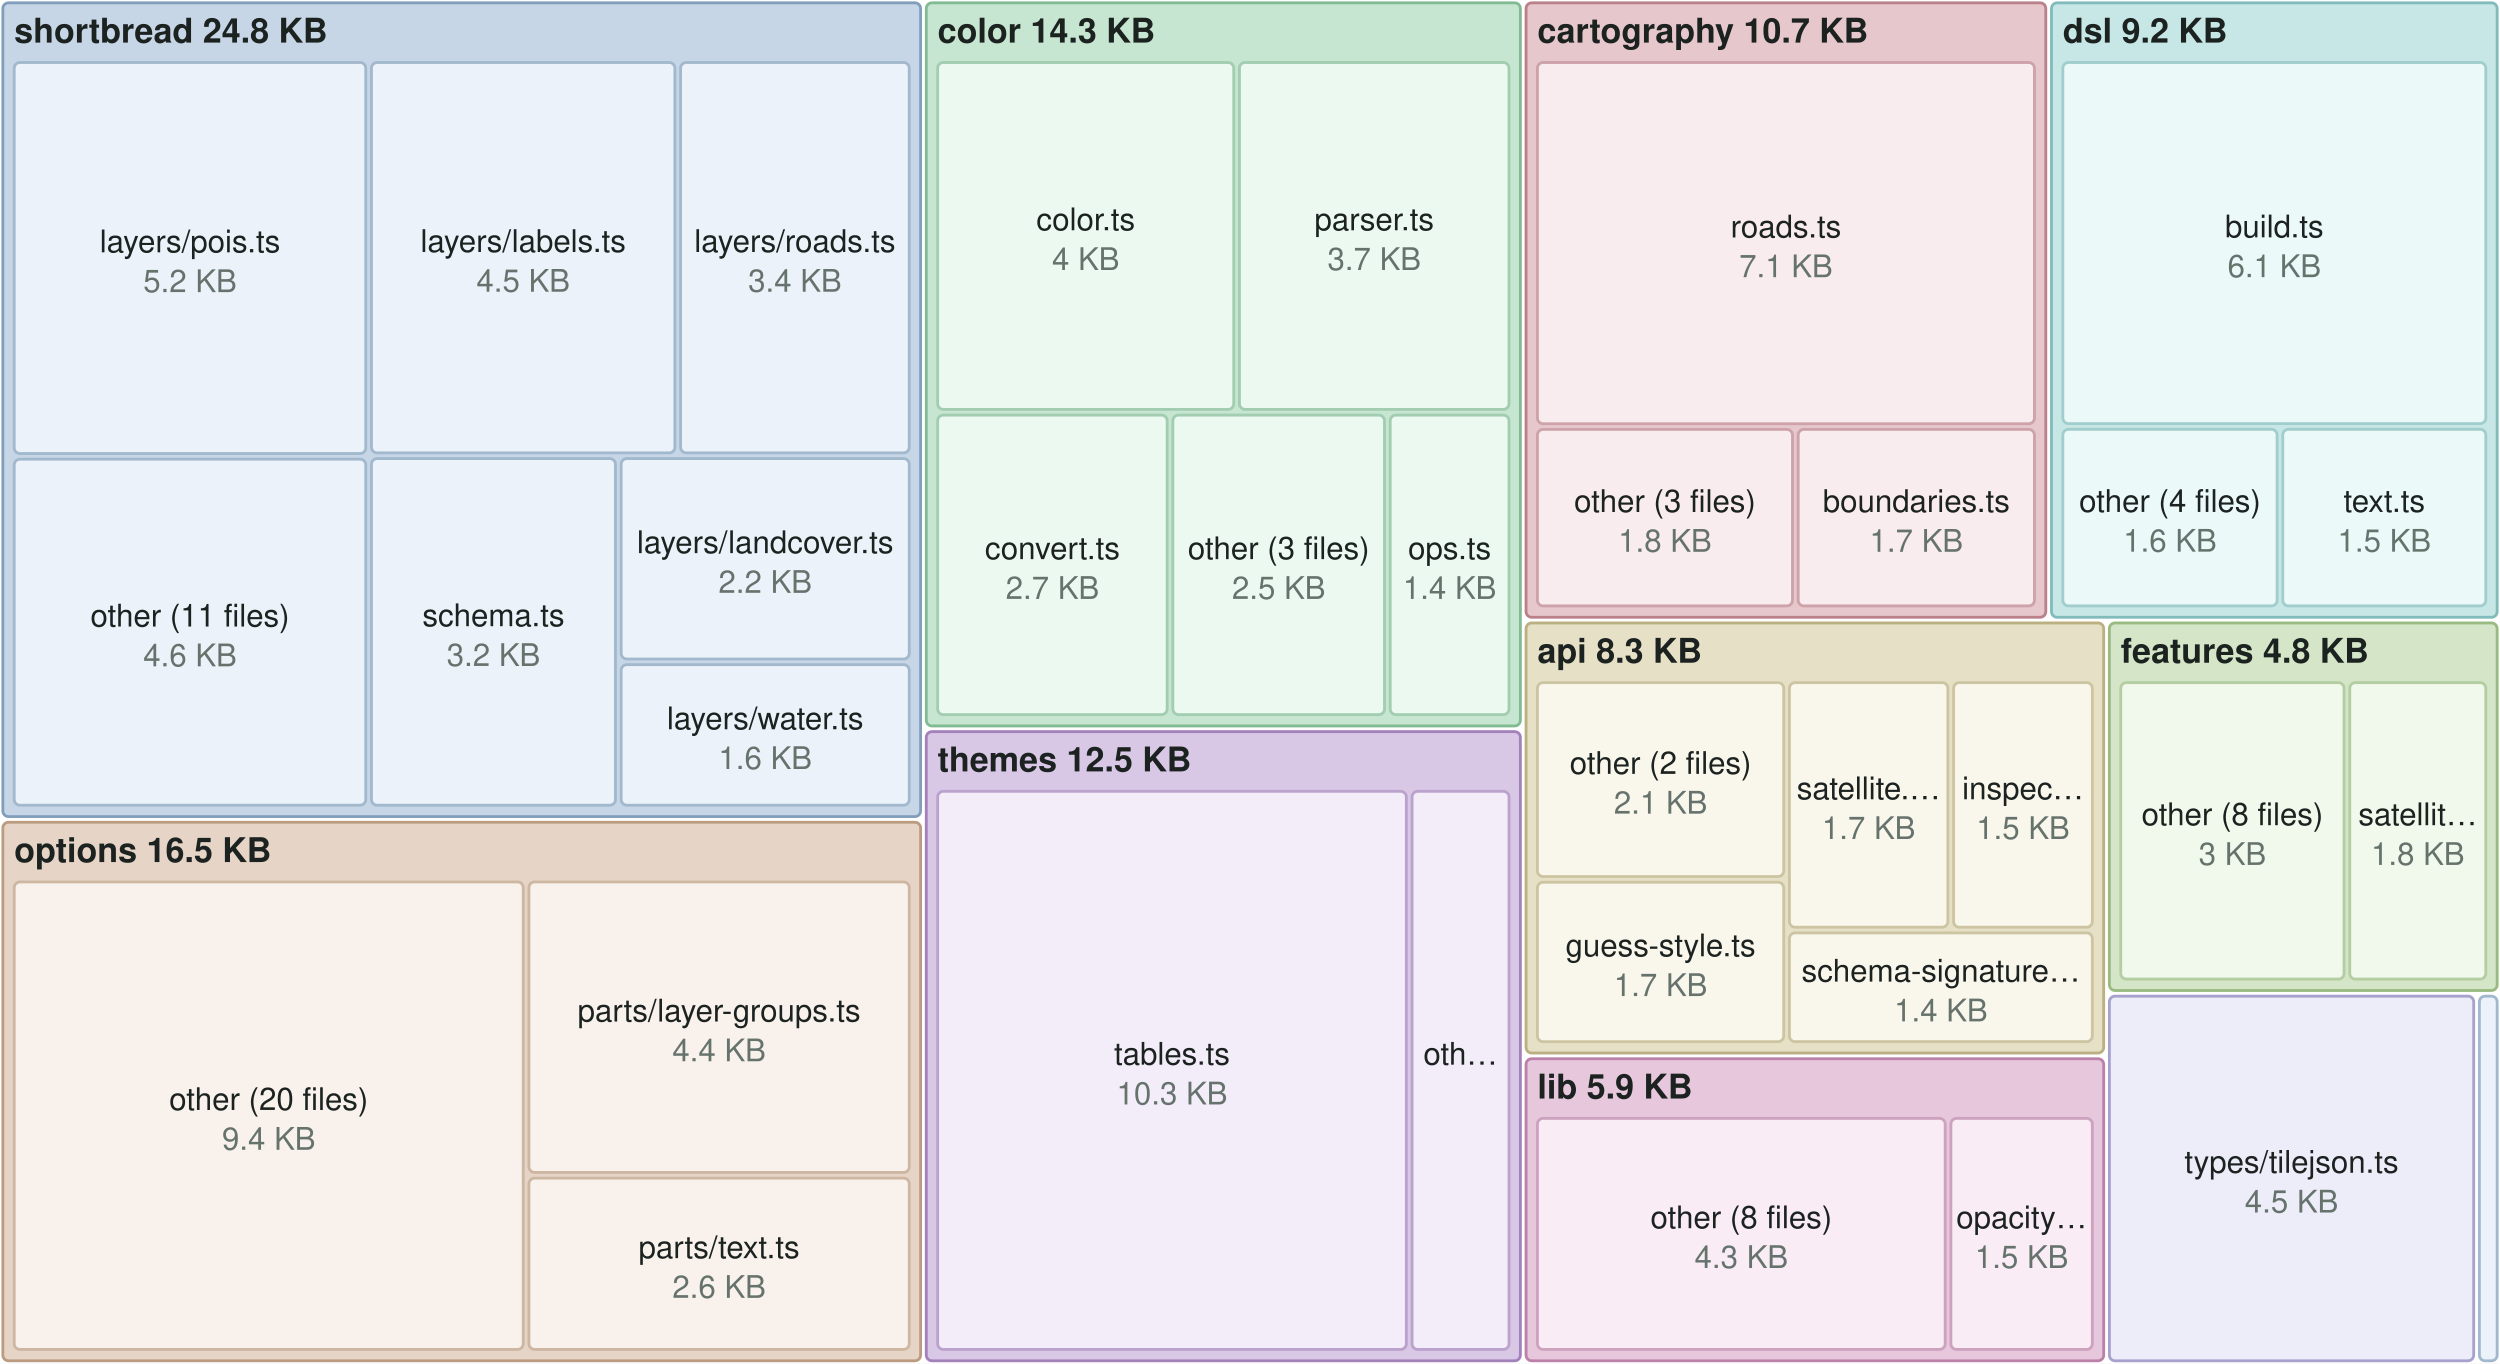
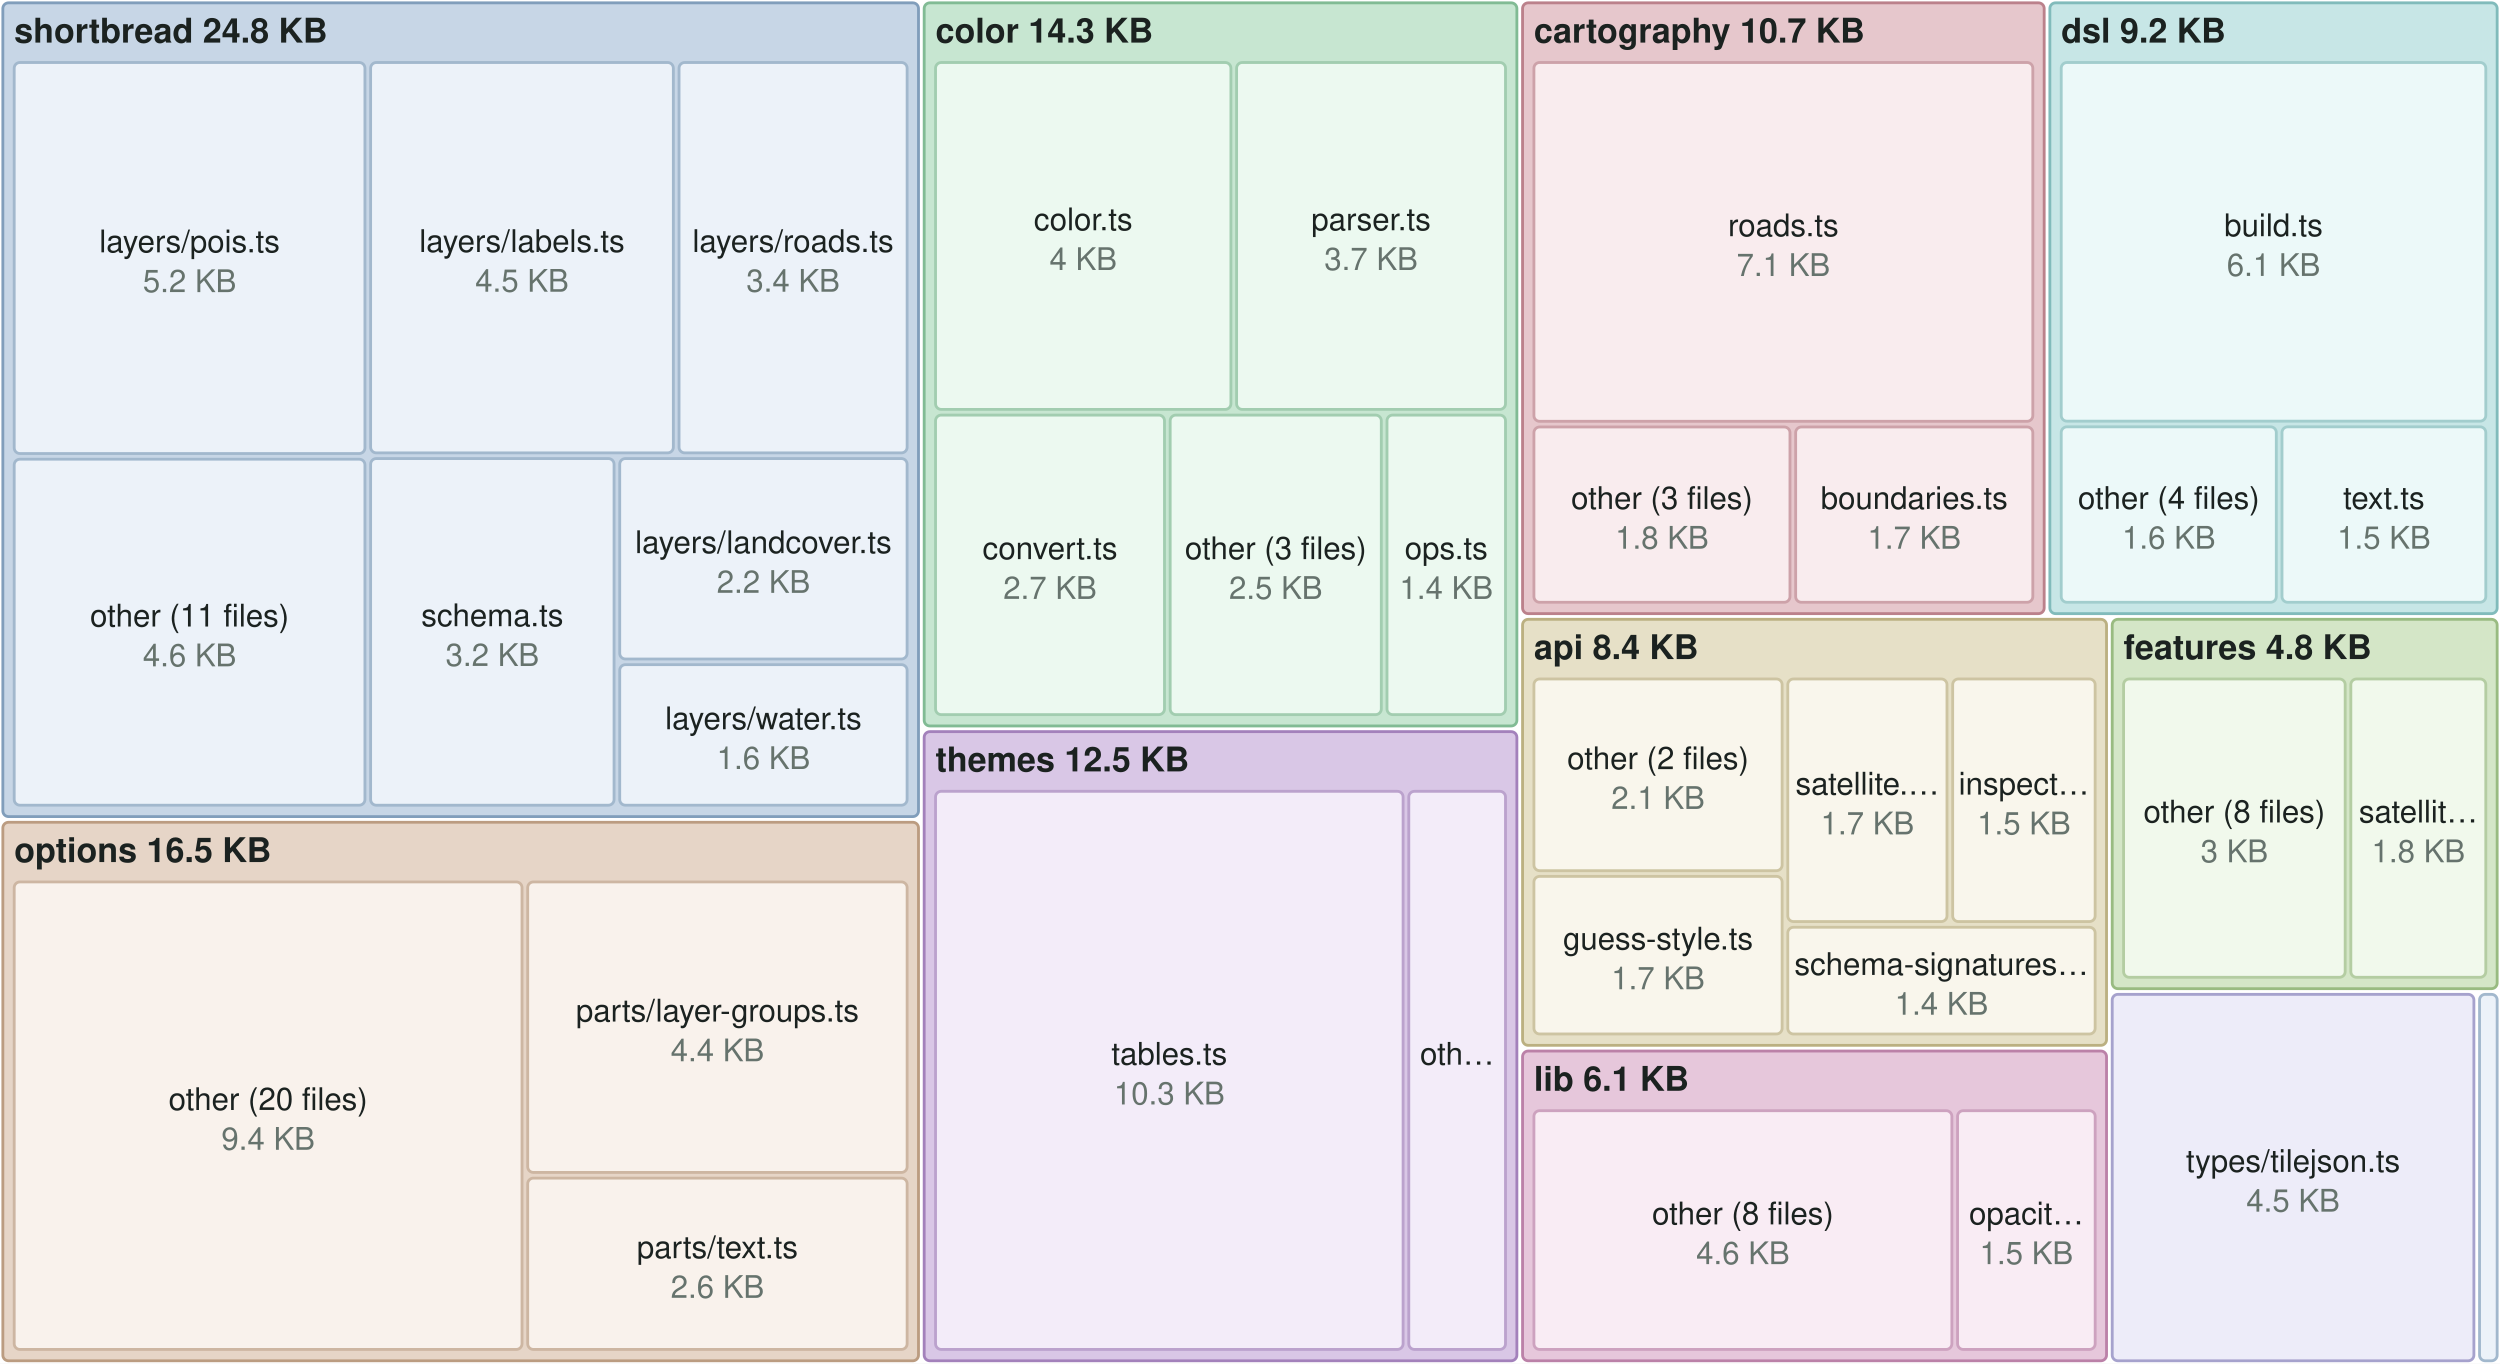
<svg xmlns="http://www.w3.org/2000/svg" width="880" height="480" viewBox="0 0 880 480">
  <style>
	.background { fill: #ffffff; }
	text { font-family: Helvetica, Arial, 'Liberation Sans', sans-serif; }
	.group-label { fill: #1b2220; font-weight: 600; font-size: 12px; }
	.leaf-label { fill: #1b2220; font-size: 11px; text-anchor: middle; }
	.leaf-size { fill: #66736d; font-size: 11px; text-anchor: middle; }
	.group-box, .leaf-box { stroke-width: 1; }
	.leaf:hover .leaf-box { stroke-width: 2; }
	.c0 .group-box { fill: hsl(210 38% 84%); stroke: hsl(210 30% 62%); }
	.c0 .leaf-box { fill: hsl(210 50% 95%); stroke: hsl(210 30% 72%); }
	.c1 .group-box { fill: hsl(28 38% 84%); stroke: hsl(28 30% 62%); }
	.c1 .leaf-box { fill: hsl(28 50% 95%); stroke: hsl(28 30% 72%); }
	.c2 .group-box { fill: hsl(140 38% 84%); stroke: hsl(140 30% 62%); }
	.c2 .leaf-box { fill: hsl(140 50% 95%); stroke: hsl(140 30% 72%); }
	.c3 .group-box { fill: hsl(275 38% 84%); stroke: hsl(275 30% 62%); }
	.c3 .leaf-box { fill: hsl(275 50% 95%); stroke: hsl(275 30% 72%); }
	.c4 .group-box { fill: hsl(350 38% 84%); stroke: hsl(350 30% 62%); }
	.c4 .leaf-box { fill: hsl(350 50% 95%); stroke: hsl(350 30% 72%); }
	.c5 .group-box { fill: hsl(180 38% 84%); stroke: hsl(180 30% 62%); }
	.c5 .leaf-box { fill: hsl(180 50% 95%); stroke: hsl(180 30% 72%); }
	.c6 .group-box { fill: hsl(48 38% 84%); stroke: hsl(48 30% 62%); }
	.c6 .leaf-box { fill: hsl(48 50% 95%); stroke: hsl(48 30% 72%); }
	.c7 .group-box { fill: hsl(320 38% 84%); stroke: hsl(320 30% 62%); }
	.c7 .leaf-box { fill: hsl(320 50% 95%); stroke: hsl(320 30% 72%); }
	.c8 .group-box { fill: hsl(95 38% 84%); stroke: hsl(95 30% 62%); }
	.c8 .leaf-box { fill: hsl(95 50% 95%); stroke: hsl(95 30% 72%); }
	.c9 .group-box { fill: hsl(245 38% 84%); stroke: hsl(245 30% 62%); }
	.c9 .leaf-box { fill: hsl(245 50% 95%); stroke: hsl(245 30% 72%); }
	@media (prefers-color-scheme: dark) {
		.background { fill: #0d1117; }
		.group-label, .leaf-label { fill: #e6edf3; }
		.leaf-size { fill: #8b949e; }
		.c0 .group-box { fill: hsl(210 22% 22%); stroke: hsl(210 20% 38%); }
		.c0 .leaf-box { fill: hsl(210 25% 14%); stroke: hsl(210 20% 32%); }
		.c1 .group-box { fill: hsl(28 22% 22%); stroke: hsl(28 20% 38%); }
		.c1 .leaf-box { fill: hsl(28 25% 14%); stroke: hsl(28 20% 32%); }
		.c2 .group-box { fill: hsl(140 22% 22%); stroke: hsl(140 20% 38%); }
		.c2 .leaf-box { fill: hsl(140 25% 14%); stroke: hsl(140 20% 32%); }
		.c3 .group-box { fill: hsl(275 22% 22%); stroke: hsl(275 20% 38%); }
		.c3 .leaf-box { fill: hsl(275 25% 14%); stroke: hsl(275 20% 32%); }
		.c4 .group-box { fill: hsl(350 22% 22%); stroke: hsl(350 20% 38%); }
		.c4 .leaf-box { fill: hsl(350 25% 14%); stroke: hsl(350 20% 32%); }
		.c5 .group-box { fill: hsl(180 22% 22%); stroke: hsl(180 20% 38%); }
		.c5 .leaf-box { fill: hsl(180 25% 14%); stroke: hsl(180 20% 32%); }
		.c6 .group-box { fill: hsl(48 22% 22%); stroke: hsl(48 20% 38%); }
		.c6 .leaf-box { fill: hsl(48 25% 14%); stroke: hsl(48 20% 32%); }
		.c7 .group-box { fill: hsl(320 22% 22%); stroke: hsl(320 20% 38%); }
		.c7 .leaf-box { fill: hsl(320 25% 14%); stroke: hsl(320 20% 32%); }
		.c8 .group-box { fill: hsl(95 22% 22%); stroke: hsl(95 20% 38%); }
		.c8 .leaf-box { fill: hsl(95 25% 14%); stroke: hsl(95 20% 32%); }
		.c9 .group-box { fill: hsl(245 22% 22%); stroke: hsl(245 20% 38%); }
		.c9 .leaf-box { fill: hsl(245 25% 14%); stroke: hsl(245 20% 32%); }
	}
</style>
  <rect class="background" width="880" height="480" />
  <g class="group c0">
-     <rect class="group-box" x="1" y="1" width="323.05" height="286.44" rx="2" />
+     <rect class="group-box" x="1" y="1" width="322.31" height="286.44" rx="2" />
    <text class="group-label" x="5" y="15" textLength="108.71" lengthAdjust="spacingAndGlyphs">shortbread 24.8 KB</text>
  </g>
  <g class="leaf c0">
-     <rect class="leaf-box" x="5" y="22" width="123.75" height="137.64" rx="2" />
-     <text class="leaf-label" x="66.88" y="88.82" textLength="64.19" lengthAdjust="spacingAndGlyphs">layers/pois.ts</text>
-     <text class="leaf-size" x="66.88" y="102.82" textLength="33.02" lengthAdjust="spacingAndGlyphs">5.2 KB</text>
-   </g>
-   <g class="leaf c0">
-     <rect class="leaf-box" x="5" y="161.64" width="123.75" height="121.79" rx="2" />
-     <text class="leaf-label" x="66.88" y="220.54" textLength="70.3" lengthAdjust="spacingAndGlyphs">other (11 files)</text>
-     <text class="leaf-size" x="66.88" y="234.54" textLength="33.02" lengthAdjust="spacingAndGlyphs">4.6 KB</text>
-   </g>
-   <g class="leaf c0">
-     <rect class="leaf-box" x="130.75" y="22" width="106.82" height="137.41" rx="2" />
-     <text class="leaf-label" x="184.16" y="88.7" textLength="72.74" lengthAdjust="spacingAndGlyphs">layers/labels.ts</text>
-     <text class="leaf-size" x="184.16" y="102.7" textLength="33.02" lengthAdjust="spacingAndGlyphs">4.5 KB</text>
-   </g>
-   <g class="leaf c0">
-     <rect class="leaf-box" x="239.57" y="22" width="80.48" height="137.41" rx="2" />
-     <text class="leaf-label" x="279.81" y="88.7" textLength="71.52" lengthAdjust="spacingAndGlyphs">layers/roads.ts</text>
-     <text class="leaf-size" x="279.81" y="102.7" textLength="33.02" lengthAdjust="spacingAndGlyphs">3.4 KB</text>
-   </g>
-   <g class="leaf c0">
-     <rect class="leaf-box" x="130.75" y="161.41" width="85.89" height="122.03" rx="2" />
-     <text class="leaf-label" x="173.7" y="220.42" textLength="50.13" lengthAdjust="spacingAndGlyphs">schema.ts</text>
-     <text class="leaf-size" x="173.7" y="234.42" textLength="33.02" lengthAdjust="spacingAndGlyphs">3.2 KB</text>
-   </g>
-   <g class="leaf c0">
-     <rect class="leaf-box" x="218.65" y="161.41" width="101.41" height="70.56" rx="2" />
-     <text class="leaf-label" x="269.35" y="194.69" textLength="91.7" lengthAdjust="spacingAndGlyphs">layers/landcover.ts</text>
-     <text class="leaf-size" x="269.35" y="208.69" textLength="33.02" lengthAdjust="spacingAndGlyphs">2.2 KB</text>
-   </g>
-   <g class="leaf c0">
-     <rect class="leaf-box" x="218.65" y="233.96" width="101.41" height="49.47" rx="2" />
-     <text class="leaf-label" x="269.35" y="256.7" textLength="70.91" lengthAdjust="spacingAndGlyphs">layers/water.ts</text>
-     <text class="leaf-size" x="269.35" y="270.7" textLength="33.02" lengthAdjust="spacingAndGlyphs">1.6 KB</text>
+     <rect class="leaf-box" x="5" y="22" width="123.46" height="137.64" rx="2" />
+     <text class="leaf-label" x="66.73" y="88.82" textLength="64.19" lengthAdjust="spacingAndGlyphs">layers/pois.ts</text>
+     <text class="leaf-size" x="66.73" y="102.82" textLength="33.02" lengthAdjust="spacingAndGlyphs">5.2 KB</text>
+   </g>
+   <g class="leaf c0">
+     <rect class="leaf-box" x="5" y="161.64" width="123.46" height="121.79" rx="2" />
+     <text class="leaf-label" x="66.73" y="220.54" textLength="70.3" lengthAdjust="spacingAndGlyphs">other (11 files)</text>
+     <text class="leaf-size" x="66.73" y="234.54" textLength="33.02" lengthAdjust="spacingAndGlyphs">4.6 KB</text>
+   </g>
+   <g class="leaf c0">
+     <rect class="leaf-box" x="130.46" y="22" width="106.56" height="137.41" rx="2" />
+     <text class="leaf-label" x="183.74" y="88.7" textLength="72.74" lengthAdjust="spacingAndGlyphs">layers/labels.ts</text>
+     <text class="leaf-size" x="183.74" y="102.7" textLength="33.02" lengthAdjust="spacingAndGlyphs">4.5 KB</text>
+   </g>
+   <g class="leaf c0">
+     <rect class="leaf-box" x="239.02" y="22" width="80.29" height="137.41" rx="2" />
+     <text class="leaf-label" x="279.16" y="88.7" textLength="71.52" lengthAdjust="spacingAndGlyphs">layers/roads.ts</text>
+     <text class="leaf-size" x="279.16" y="102.7" textLength="33.02" lengthAdjust="spacingAndGlyphs">3.4 KB</text>
+   </g>
+   <g class="leaf c0">
+     <rect class="leaf-box" x="130.46" y="161.41" width="85.69" height="122.03" rx="2" />
+     <text class="leaf-label" x="173.3" y="220.42" textLength="50.13" lengthAdjust="spacingAndGlyphs">schema.ts</text>
+     <text class="leaf-size" x="173.3" y="234.42" textLength="33.02" lengthAdjust="spacingAndGlyphs">3.2 KB</text>
+   </g>
+   <g class="leaf c0">
+     <rect class="leaf-box" x="218.14" y="161.41" width="101.16" height="70.56" rx="2" />
+     <text class="leaf-label" x="268.73" y="194.69" textLength="91.7" lengthAdjust="spacingAndGlyphs">layers/landcover.ts</text>
+     <text class="leaf-size" x="268.73" y="208.69" textLength="33.02" lengthAdjust="spacingAndGlyphs">2.2 KB</text>
+   </g>
+   <g class="leaf c0">
+     <rect class="leaf-box" x="218.14" y="233.96" width="101.16" height="49.47" rx="2" />
+     <text class="leaf-label" x="268.73" y="256.7" textLength="70.91" lengthAdjust="spacingAndGlyphs">layers/water.ts</text>
+     <text class="leaf-size" x="268.73" y="270.7" textLength="33.02" lengthAdjust="spacingAndGlyphs">1.6 KB</text>
  </g>
  <g class="group c1">
-     <rect class="group-box" x="1" y="289.44" width="323.05" height="189.56" rx="2" />
+     <rect class="group-box" x="1" y="289.44" width="322.31" height="189.56" rx="2" />
    <text class="group-label" x="5" y="303.44" textLength="89.36" lengthAdjust="spacingAndGlyphs">options 16.5 KB</text>
  </g>
  <g class="leaf c1">
-     <rect class="leaf-box" x="5" y="310.44" width="179.18" height="164.56" rx="2" />
-     <text class="leaf-label" x="94.59" y="390.72" textLength="70.3" lengthAdjust="spacingAndGlyphs">other (20 files)</text>
-     <text class="leaf-size" x="94.59" y="404.72" textLength="33.02" lengthAdjust="spacingAndGlyphs">9.4 KB</text>
+     <rect class="leaf-box" x="5" y="310.44" width="178.75" height="164.56" rx="2" />
+     <text class="leaf-label" x="94.38" y="390.72" textLength="70.3" lengthAdjust="spacingAndGlyphs">other (20 files)</text>
+     <text class="leaf-size" x="94.38" y="404.72" textLength="33.02" lengthAdjust="spacingAndGlyphs">9.4 KB</text>
  </g>
  <g class="leaf c1">
-     <rect class="leaf-box" x="186.18" y="310.44" width="133.88" height="102.26" rx="2" />
-     <text class="leaf-label" x="253.12" y="359.57" textLength="100.25" lengthAdjust="spacingAndGlyphs">parts/layer-groups.ts</text>
-     <text class="leaf-size" x="253.12" y="373.57" textLength="33.02" lengthAdjust="spacingAndGlyphs">4.4 KB</text>
+     <rect class="leaf-box" x="185.75" y="310.44" width="133.56" height="102.26" rx="2" />
+     <text class="leaf-label" x="252.53" y="359.57" textLength="100.25" lengthAdjust="spacingAndGlyphs">parts/layer-groups.ts</text>
+     <text class="leaf-size" x="252.53" y="373.57" textLength="33.02" lengthAdjust="spacingAndGlyphs">4.4 KB</text>
  </g>
  <g class="leaf c1">
-     <rect class="leaf-box" x="186.18" y="414.7" width="133.88" height="60.3" rx="2" />
-     <text class="leaf-label" x="253.12" y="442.85" textLength="56.86" lengthAdjust="spacingAndGlyphs">parts/text.ts</text>
-     <text class="leaf-size" x="253.12" y="456.85" textLength="33.02" lengthAdjust="spacingAndGlyphs">2.6 KB</text>
+     <rect class="leaf-box" x="185.75" y="414.7" width="133.56" height="60.3" rx="2" />
+     <text class="leaf-label" x="252.53" y="442.85" textLength="56.86" lengthAdjust="spacingAndGlyphs">parts/text.ts</text>
+     <text class="leaf-size" x="252.53" y="456.85" textLength="33.02" lengthAdjust="spacingAndGlyphs">2.6 KB</text>
  </g>
  <g class="group c2">
-     <rect class="group-box" x="326.05" y="1" width="209.12" height="254.54" rx="2" />
-     <text class="group-label" x="330.05" y="15" textLength="75.37" lengthAdjust="spacingAndGlyphs">color 14.3 KB</text>
-   </g>
-   <g class="leaf c2">
-     <rect class="leaf-box" x="330.05" y="22" width="104.23" height="122.11" rx="2" />
-     <text class="leaf-label" x="382.17" y="81.05" textLength="35.45" lengthAdjust="spacingAndGlyphs">color.ts</text>
-     <text class="leaf-size" x="382.17" y="95.05" textLength="23.85" lengthAdjust="spacingAndGlyphs">4 KB</text>
-   </g>
-   <g class="leaf c2">
-     <rect class="leaf-box" x="436.28" y="22" width="94.89" height="122.11" rx="2" />
-     <text class="leaf-label" x="483.73" y="81.05" textLength="42.79" lengthAdjust="spacingAndGlyphs">parser.ts</text>
-     <text class="leaf-size" x="483.73" y="95.05" textLength="33.02" lengthAdjust="spacingAndGlyphs">3.7 KB</text>
-   </g>
-   <g class="leaf c2">
-     <rect class="leaf-box" x="330.05" y="146.11" width="80.79" height="105.44" rx="2" />
-     <text class="leaf-label" x="370.45" y="196.82" textLength="47.69" lengthAdjust="spacingAndGlyphs">convert.ts</text>
-     <text class="leaf-size" x="370.45" y="210.82" textLength="33.02" lengthAdjust="spacingAndGlyphs">2.7 KB</text>
-   </g>
-   <g class="leaf c2">
-     <rect class="leaf-box" x="412.84" y="146.11" width="74.5" height="105.44" rx="2" />
-     <text class="leaf-label" x="450.1" y="196.82" textLength="64.19" lengthAdjust="spacingAndGlyphs">other (3 files)</text>
-     <text class="leaf-size" x="450.1" y="210.82" textLength="33.02" lengthAdjust="spacingAndGlyphs">2.5 KB</text>
-   </g>
-   <g class="leaf c2">
-     <rect class="leaf-box" x="489.35" y="146.11" width="41.82" height="105.44" rx="2" />
-     <text class="leaf-label" x="510.26" y="196.82" textLength="29.35" lengthAdjust="spacingAndGlyphs">ops.ts</text>
-     <text class="leaf-size" x="510.26" y="210.82" textLength="33.02" lengthAdjust="spacingAndGlyphs">1.4 KB</text>
+     <rect class="group-box" x="325.31" y="1" width="208.63" height="254.54" rx="2" />
+     <text class="group-label" x="329.31" y="15" textLength="75.37" lengthAdjust="spacingAndGlyphs">color 14.3 KB</text>
+   </g>
+   <g class="leaf c2">
+     <rect class="leaf-box" x="329.31" y="22" width="103.97" height="122.11" rx="2" />
+     <text class="leaf-label" x="381.29" y="81.05" textLength="35.45" lengthAdjust="spacingAndGlyphs">color.ts</text>
+     <text class="leaf-size" x="381.29" y="95.05" textLength="23.85" lengthAdjust="spacingAndGlyphs">4 KB</text>
+   </g>
+   <g class="leaf c2">
+     <rect class="leaf-box" x="435.28" y="22" width="94.66" height="122.11" rx="2" />
+     <text class="leaf-label" x="482.61" y="81.05" textLength="42.79" lengthAdjust="spacingAndGlyphs">parser.ts</text>
+     <text class="leaf-size" x="482.61" y="95.05" textLength="33.02" lengthAdjust="spacingAndGlyphs">3.7 KB</text>
+   </g>
+   <g class="leaf c2">
+     <rect class="leaf-box" x="329.31" y="146.11" width="80.59" height="105.44" rx="2" />
+     <text class="leaf-label" x="369.6" y="196.82" textLength="47.69" lengthAdjust="spacingAndGlyphs">convert.ts</text>
+     <text class="leaf-size" x="369.6" y="210.82" textLength="33.02" lengthAdjust="spacingAndGlyphs">2.7 KB</text>
+   </g>
+   <g class="leaf c2">
+     <rect class="leaf-box" x="411.9" y="146.11" width="74.32" height="105.44" rx="2" />
+     <text class="leaf-label" x="449.06" y="196.82" textLength="64.19" lengthAdjust="spacingAndGlyphs">other (3 files)</text>
+     <text class="leaf-size" x="449.06" y="210.82" textLength="33.02" lengthAdjust="spacingAndGlyphs">2.5 KB</text>
+   </g>
+   <g class="leaf c2">
+     <rect class="leaf-box" x="488.22" y="146.11" width="41.72" height="105.44" rx="2" />
+     <text class="leaf-label" x="509.08" y="196.82" textLength="29.35" lengthAdjust="spacingAndGlyphs">ops.ts</text>
+     <text class="leaf-size" x="509.08" y="210.82" textLength="33.02" lengthAdjust="spacingAndGlyphs">1.4 KB</text>
  </g>
  <g class="group c3">
-     <rect class="group-box" x="326.05" y="257.54" width="209.12" height="221.46" rx="2" />
-     <text class="group-label" x="330.05" y="271.54" textLength="88.04" lengthAdjust="spacingAndGlyphs">themes 12.5 KB</text>
+     <rect class="group-box" x="325.31" y="257.54" width="208.63" height="221.46" rx="2" />
+     <text class="group-label" x="329.31" y="271.54" textLength="88.04" lengthAdjust="spacingAndGlyphs">themes 12.5 KB</text>
  </g>
  <g class="leaf c3">
-     <rect class="leaf-box" x="330.05" y="278.54" width="164.98" height="196.46" rx="2" />
-     <text class="leaf-label" x="412.54" y="374.77" textLength="40.96" lengthAdjust="spacingAndGlyphs">tables.ts</text>
-     <text class="leaf-size" x="412.54" y="388.77" textLength="39.14" lengthAdjust="spacingAndGlyphs">10.3 KB</text>
+     <rect class="leaf-box" x="329.31" y="278.54" width="164.58" height="196.46" rx="2" />
+     <text class="leaf-label" x="411.6" y="374.77" textLength="40.96" lengthAdjust="spacingAndGlyphs">tables.ts</text>
+     <text class="leaf-size" x="411.6" y="388.77" textLength="39.14" lengthAdjust="spacingAndGlyphs">10.3 KB</text>
  </g>
  <g class="leaf c3">
-     <rect class="leaf-box" x="497.04" y="278.54" width="34.14" height="196.46" rx="2" />
-     <text class="leaf-label" x="514.1" y="374.77" textLength="21.41" lengthAdjust="spacingAndGlyphs">oth…</text>
+     <rect class="leaf-box" x="495.89" y="278.54" width="34.05" height="196.46" rx="2" />
+     <text class="leaf-label" x="512.91" y="374.77" textLength="21.41" lengthAdjust="spacingAndGlyphs">oth…</text>
  </g>
  <g class="group c4">
-     <rect class="group-box" x="537.17" y="1" width="182.95" height="216.28" rx="2" />
-     <text class="group-label" x="541.17" y="15" textLength="115.38" lengthAdjust="spacingAndGlyphs">cartography 10.7 KB</text>
+     <rect class="group-box" x="535.94" y="1" width="183.61" height="215" rx="2" />
+     <text class="group-label" x="539.94" y="15" textLength="115.38" lengthAdjust="spacingAndGlyphs">cartography 10.7 KB</text>
  </g>
  <g class="leaf c4">
-     <rect class="leaf-box" x="541.17" y="22" width="174.95" height="127.15" rx="2" />
-     <text class="leaf-label" x="628.65" y="83.58" textLength="39.13" lengthAdjust="spacingAndGlyphs">roads.ts</text>
-     <text class="leaf-size" x="628.65" y="97.58" textLength="33.02" lengthAdjust="spacingAndGlyphs">7.1 KB</text>
+     <rect class="leaf-box" x="539.94" y="22" width="175.61" height="126.3" rx="2" />
+     <text class="leaf-label" x="627.74" y="83.15" textLength="39.13" lengthAdjust="spacingAndGlyphs">roads.ts</text>
+     <text class="leaf-size" x="627.74" y="97.15" textLength="33.02" lengthAdjust="spacingAndGlyphs">7.1 KB</text>
  </g>
  <g class="leaf c4">
-     <rect class="leaf-box" x="541.17" y="151.15" width="89.79" height="62.13" rx="2" />
-     <text class="leaf-label" x="586.06" y="180.22" textLength="64.19" lengthAdjust="spacingAndGlyphs">other (3 files)</text>
-     <text class="leaf-size" x="586.06" y="194.22" textLength="33.02" lengthAdjust="spacingAndGlyphs">1.8 KB</text>
+     <rect class="leaf-box" x="539.94" y="150.3" width="90.13" height="61.7" rx="2" />
+     <text class="leaf-label" x="585" y="179.15" textLength="64.19" lengthAdjust="spacingAndGlyphs">other (3 files)</text>
+     <text class="leaf-size" x="585" y="193.15" textLength="33.02" lengthAdjust="spacingAndGlyphs">1.8 KB</text>
  </g>
  <g class="leaf c4">
-     <rect class="leaf-box" x="632.96" y="151.15" width="83.16" height="62.13" rx="2" />
-     <text class="leaf-label" x="674.54" y="180.22" textLength="66.03" lengthAdjust="spacingAndGlyphs">boundaries.ts</text>
-     <text class="leaf-size" x="674.54" y="194.22" textLength="33.02" lengthAdjust="spacingAndGlyphs">1.7 KB</text>
+     <rect class="leaf-box" x="632.07" y="150.3" width="83.48" height="61.7" rx="2" />
+     <text class="leaf-label" x="673.81" y="179.15" textLength="66.03" lengthAdjust="spacingAndGlyphs">boundaries.ts</text>
+     <text class="leaf-size" x="673.81" y="193.15" textLength="33.02" lengthAdjust="spacingAndGlyphs">1.7 KB</text>
  </g>
  <g class="group c5">
-     <rect class="group-box" x="722.12" y="1" width="156.88" height="216.28" rx="2" />
-     <text class="group-label" x="726.12" y="15" textLength="56.7" lengthAdjust="spacingAndGlyphs">dsl 9.2 KB</text>
+     <rect class="group-box" x="721.55" y="1" width="157.45" height="215" rx="2" />
+     <text class="group-label" x="725.55" y="15" textLength="56.7" lengthAdjust="spacingAndGlyphs">dsl 9.2 KB</text>
  </g>
  <g class="leaf c5">
-     <rect class="leaf-box" x="726.12" y="22" width="148.88" height="127.11" rx="2" />
-     <text class="leaf-label" x="800.56" y="83.55" textLength="34.85" lengthAdjust="spacingAndGlyphs">build.ts</text>
-     <text class="leaf-size" x="800.56" y="97.55" textLength="33.02" lengthAdjust="spacingAndGlyphs">6.1 KB</text>
+     <rect class="leaf-box" x="725.55" y="22" width="149.45" height="126.25" rx="2" />
+     <text class="leaf-label" x="800.28" y="83.13" textLength="34.85" lengthAdjust="spacingAndGlyphs">build.ts</text>
+     <text class="leaf-size" x="800.28" y="97.13" textLength="33.02" lengthAdjust="spacingAndGlyphs">6.1 KB</text>
  </g>
  <g class="leaf c5">
-     <rect class="leaf-box" x="726.12" y="151.11" width="75.42" height="62.17" rx="2" />
-     <text class="leaf-label" x="763.83" y="180.19" textLength="64.19" lengthAdjust="spacingAndGlyphs">other (4 files)</text>
-     <text class="leaf-size" x="763.83" y="194.19" textLength="33.02" lengthAdjust="spacingAndGlyphs">1.6 KB</text>
+     <rect class="leaf-box" x="725.55" y="150.25" width="75.71" height="61.75" rx="2" />
+     <text class="leaf-label" x="763.41" y="179.13" textLength="64.19" lengthAdjust="spacingAndGlyphs">other (4 files)</text>
+     <text class="leaf-size" x="763.41" y="193.13" textLength="33.02" lengthAdjust="spacingAndGlyphs">1.6 KB</text>
  </g>
  <g class="leaf c5">
-     <rect class="leaf-box" x="803.54" y="151.11" width="71.46" height="62.17" rx="2" />
-     <text class="leaf-label" x="839.27" y="180.19" textLength="29.35" lengthAdjust="spacingAndGlyphs">text.ts</text>
-     <text class="leaf-size" x="839.27" y="194.19" textLength="33.02" lengthAdjust="spacingAndGlyphs">1.5 KB</text>
+     <rect class="leaf-box" x="803.26" y="150.25" width="71.74" height="61.75" rx="2" />
+     <text class="leaf-label" x="839.13" y="179.13" textLength="29.35" lengthAdjust="spacingAndGlyphs">text.ts</text>
+     <text class="leaf-size" x="839.13" y="193.13" textLength="33.02" lengthAdjust="spacingAndGlyphs">1.5 KB</text>
  </g>
  <g class="group c6">
-     <rect class="group-box" x="537.17" y="219.28" width="203.33" height="151.39" rx="2" />
-     <text class="group-label" x="541.17" y="233.28" textLength="56.7" lengthAdjust="spacingAndGlyphs">api 8.3 KB</text>
-   </g>
-   <g class="leaf c6">
-     <rect class="leaf-box" x="541.17" y="240.28" width="86.7" height="68.26" rx="2" />
-     <text class="leaf-label" x="584.52" y="272.41" textLength="64.19" lengthAdjust="spacingAndGlyphs">other (2 files)</text>
-     <text class="leaf-size" x="584.52" y="286.41" textLength="33.02" lengthAdjust="spacingAndGlyphs">2.1 KB</text>
-   </g>
-   <g class="leaf c6">
-     <rect class="leaf-box" x="541.17" y="310.54" width="86.7" height="56.13" rx="2" />
-     <text class="leaf-label" x="584.52" y="336.61" textLength="67.24" lengthAdjust="spacingAndGlyphs">guess-style.ts</text>
-     <text class="leaf-size" x="584.52" y="350.61" textLength="33.02" lengthAdjust="spacingAndGlyphs">1.7 KB</text>
-   </g>
-   <g class="leaf c6">
-     <rect class="leaf-box" x="629.87" y="240.28" width="55.78" height="86.1" rx="2" />
-     <text class="leaf-label" x="657.76" y="281.33" textLength="46.46" lengthAdjust="spacingAndGlyphs">satellite.…</text>
-     <text class="leaf-size" x="657.76" y="295.33" textLength="33.02" lengthAdjust="spacingAndGlyphs">1.7 KB</text>
-   </g>
-   <g class="leaf c6">
-     <rect class="leaf-box" x="687.66" y="240.28" width="48.85" height="86.1" rx="2" />
-     <text class="leaf-label" x="712.08" y="281.33" textLength="37.91" lengthAdjust="spacingAndGlyphs">inspec…</text>
-     <text class="leaf-size" x="712.08" y="295.33" textLength="33.02" lengthAdjust="spacingAndGlyphs">1.5 KB</text>
-   </g>
-   <g class="leaf c6">
-     <rect class="leaf-box" x="629.87" y="328.38" width="106.63" height="38.28" rx="2" />
-     <text class="leaf-label" x="683.19" y="345.53" textLength="93.53" lengthAdjust="spacingAndGlyphs">schema-signature…</text>
-     <text class="leaf-size" x="683.19" y="359.53" textLength="33.02" lengthAdjust="spacingAndGlyphs">1.4 KB</text>
+     <rect class="group-box" x="535.94" y="218" width="205.56" height="149.96" rx="2" />
+     <text class="group-label" x="539.94" y="232" textLength="56.7" lengthAdjust="spacingAndGlyphs">api 8.4 KB</text>
+   </g>
+   <g class="leaf c6">
+     <rect class="leaf-box" x="539.94" y="239" width="87.37" height="67.48" rx="2" />
+     <text class="leaf-label" x="583.62" y="270.74" textLength="64.19" lengthAdjust="spacingAndGlyphs">other (2 files)</text>
+     <text class="leaf-size" x="583.62" y="284.74" textLength="33.02" lengthAdjust="spacingAndGlyphs">2.1 KB</text>
+   </g>
+   <g class="leaf c6">
+     <rect class="leaf-box" x="539.94" y="308.48" width="87.37" height="55.48" rx="2" />
+     <text class="leaf-label" x="583.62" y="334.22" textLength="67.24" lengthAdjust="spacingAndGlyphs">guess-style.ts</text>
+     <text class="leaf-size" x="583.62" y="348.22" textLength="33.02" lengthAdjust="spacingAndGlyphs">1.7 KB</text>
+   </g>
+   <g class="leaf c6">
+     <rect class="leaf-box" x="629.3" y="239" width="56.04" height="85.39" rx="2" />
+     <text class="leaf-label" x="657.32" y="279.7" textLength="46.46" lengthAdjust="spacingAndGlyphs">satellite.…</text>
+     <text class="leaf-size" x="657.32" y="293.7" textLength="33.02" lengthAdjust="spacingAndGlyphs">1.7 KB</text>
+   </g>
+   <g class="leaf c6">
+     <rect class="leaf-box" x="687.34" y="239" width="50.15" height="85.39" rx="2" />
+     <text class="leaf-label" x="712.42" y="279.7" textLength="40.96" lengthAdjust="spacingAndGlyphs">inspect…</text>
+     <text class="leaf-size" x="712.42" y="293.7" textLength="33.02" lengthAdjust="spacingAndGlyphs">1.5 KB</text>
+   </g>
+   <g class="leaf c6">
+     <rect class="leaf-box" x="629.3" y="326.4" width="108.19" height="37.57" rx="2" />
+     <text class="leaf-label" x="683.4" y="343.18" textLength="99.03" lengthAdjust="spacingAndGlyphs">schema-signatures…</text>
+     <text class="leaf-size" x="683.4" y="357.18" textLength="33.02" lengthAdjust="spacingAndGlyphs">1.4 KB</text>
  </g>
  <g class="group c7">
-     <rect class="group-box" x="537.17" y="372.67" width="203.33" height="106.33" rx="2" />
-     <text class="group-label" x="541.17" y="386.67" textLength="53.36" lengthAdjust="spacingAndGlyphs">lib 5.9 KB</text>
+     <rect class="group-box" x="535.94" y="369.96" width="205.56" height="109.04" rx="2" />
+     <text class="group-label" x="539.94" y="383.96" textLength="53.36" lengthAdjust="spacingAndGlyphs">lib 6.1 KB</text>
  </g>
  <g class="leaf c7">
-     <rect class="leaf-box" x="541.17" y="393.67" width="143.54" height="81.33" rx="2" />
-     <text class="leaf-label" x="612.94" y="432.33" textLength="64.19" lengthAdjust="spacingAndGlyphs">other (8 files)</text>
-     <text class="leaf-size" x="612.94" y="446.33" textLength="33.02" lengthAdjust="spacingAndGlyphs">4.3 KB</text>
+     <rect class="leaf-box" x="539.94" y="390.96" width="147.12" height="84.04" rx="2" />
+     <text class="leaf-label" x="613.5" y="430.98" textLength="64.19" lengthAdjust="spacingAndGlyphs">other (8 files)</text>
+     <text class="leaf-size" x="613.5" y="444.98" textLength="33.02" lengthAdjust="spacingAndGlyphs">4.6 KB</text>
  </g>
  <g class="leaf c7">
-     <rect class="leaf-box" x="686.71" y="393.67" width="49.79" height="81.33" rx="2" />
-     <text class="leaf-label" x="711.61" y="432.33" textLength="40.96" lengthAdjust="spacingAndGlyphs">opacity…</text>
-     <text class="leaf-size" x="711.61" y="446.33" textLength="33.02" lengthAdjust="spacingAndGlyphs">1.5 KB</text>
+     <rect class="leaf-box" x="689.06" y="390.96" width="48.44" height="84.04" rx="2" />
+     <text class="leaf-label" x="713.28" y="430.98" textLength="35.46" lengthAdjust="spacingAndGlyphs">opacit…</text>
+     <text class="leaf-size" x="713.28" y="444.98" textLength="33.02" lengthAdjust="spacingAndGlyphs">1.5 KB</text>
  </g>
  <g class="group c8">
-     <rect class="group-box" x="742.5" y="219.28" width="136.5" height="129.37" rx="2" />
-     <text class="group-label" x="746.5" y="233.28" textLength="86.04" lengthAdjust="spacingAndGlyphs">features 4.8 KB</text>
+     <rect class="group-box" x="743.5" y="218" width="135.5" height="130.01" rx="2" />
+     <text class="group-label" x="747.5" y="232" textLength="86.04" lengthAdjust="spacingAndGlyphs">features 4.8 KB</text>
  </g>
  <g class="leaf c8">
-     <rect class="leaf-box" x="746.5" y="240.28" width="78.61" height="104.37" rx="2" />
-     <text class="leaf-label" x="785.81" y="290.46" textLength="64.19" lengthAdjust="spacingAndGlyphs">other (8 files)</text>
-     <text class="leaf-size" x="785.81" y="304.46" textLength="23.85" lengthAdjust="spacingAndGlyphs">3 KB</text>
+     <rect class="leaf-box" x="747.5" y="239" width="78" height="105.01" rx="2" />
+     <text class="leaf-label" x="786.49" y="289.51" textLength="64.19" lengthAdjust="spacingAndGlyphs">other (8 files)</text>
+     <text class="leaf-size" x="786.49" y="303.51" textLength="23.85" lengthAdjust="spacingAndGlyphs">3 KB</text>
  </g>
  <g class="leaf c8">
-     <rect class="leaf-box" x="827.11" y="240.28" width="47.89" height="104.37" rx="2" />
-     <text class="leaf-label" x="851.06" y="290.46" textLength="37.29" lengthAdjust="spacingAndGlyphs">satellit…</text>
-     <text class="leaf-size" x="851.06" y="304.46" textLength="33.02" lengthAdjust="spacingAndGlyphs">1.8 KB</text>
+     <rect class="leaf-box" x="827.49" y="239" width="47.51" height="105.01" rx="2" />
+     <text class="leaf-label" x="851.25" y="289.51" textLength="37.29" lengthAdjust="spacingAndGlyphs">satellit…</text>
+     <text class="leaf-size" x="851.25" y="303.51" textLength="33.02" lengthAdjust="spacingAndGlyphs">1.8 KB</text>
  </g>
  <g class="leaf c9">
-     <rect class="leaf-box" x="742.5" y="350.65" width="128.24" height="128.35" rx="2" />
-     <text class="leaf-label" x="806.62" y="412.82" textLength="75.2" lengthAdjust="spacingAndGlyphs">types/tilejson.ts</text>
-     <text class="leaf-size" x="806.62" y="426.82" textLength="33.02" lengthAdjust="spacingAndGlyphs">4.5 KB</text>
-   </g>
-   <g class="leaf c0">
-     <rect class="leaf-box" x="872.74" y="350.65" width="6.26" height="128.35" rx="2" />
+     <rect class="leaf-box" x="743.5" y="350.01" width="127.31" height="128.99" rx="2" />
+     <text class="leaf-label" x="807.15" y="412.5" textLength="75.2" lengthAdjust="spacingAndGlyphs">types/tilejson.ts</text>
+     <text class="leaf-size" x="807.15" y="426.5" textLength="33.02" lengthAdjust="spacingAndGlyphs">4.5 KB</text>
+   </g>
+   <g class="leaf c0">
+     <rect class="leaf-box" x="872.8" y="350.01" width="6.2" height="128.99" rx="2" />
  </g>
</svg>
